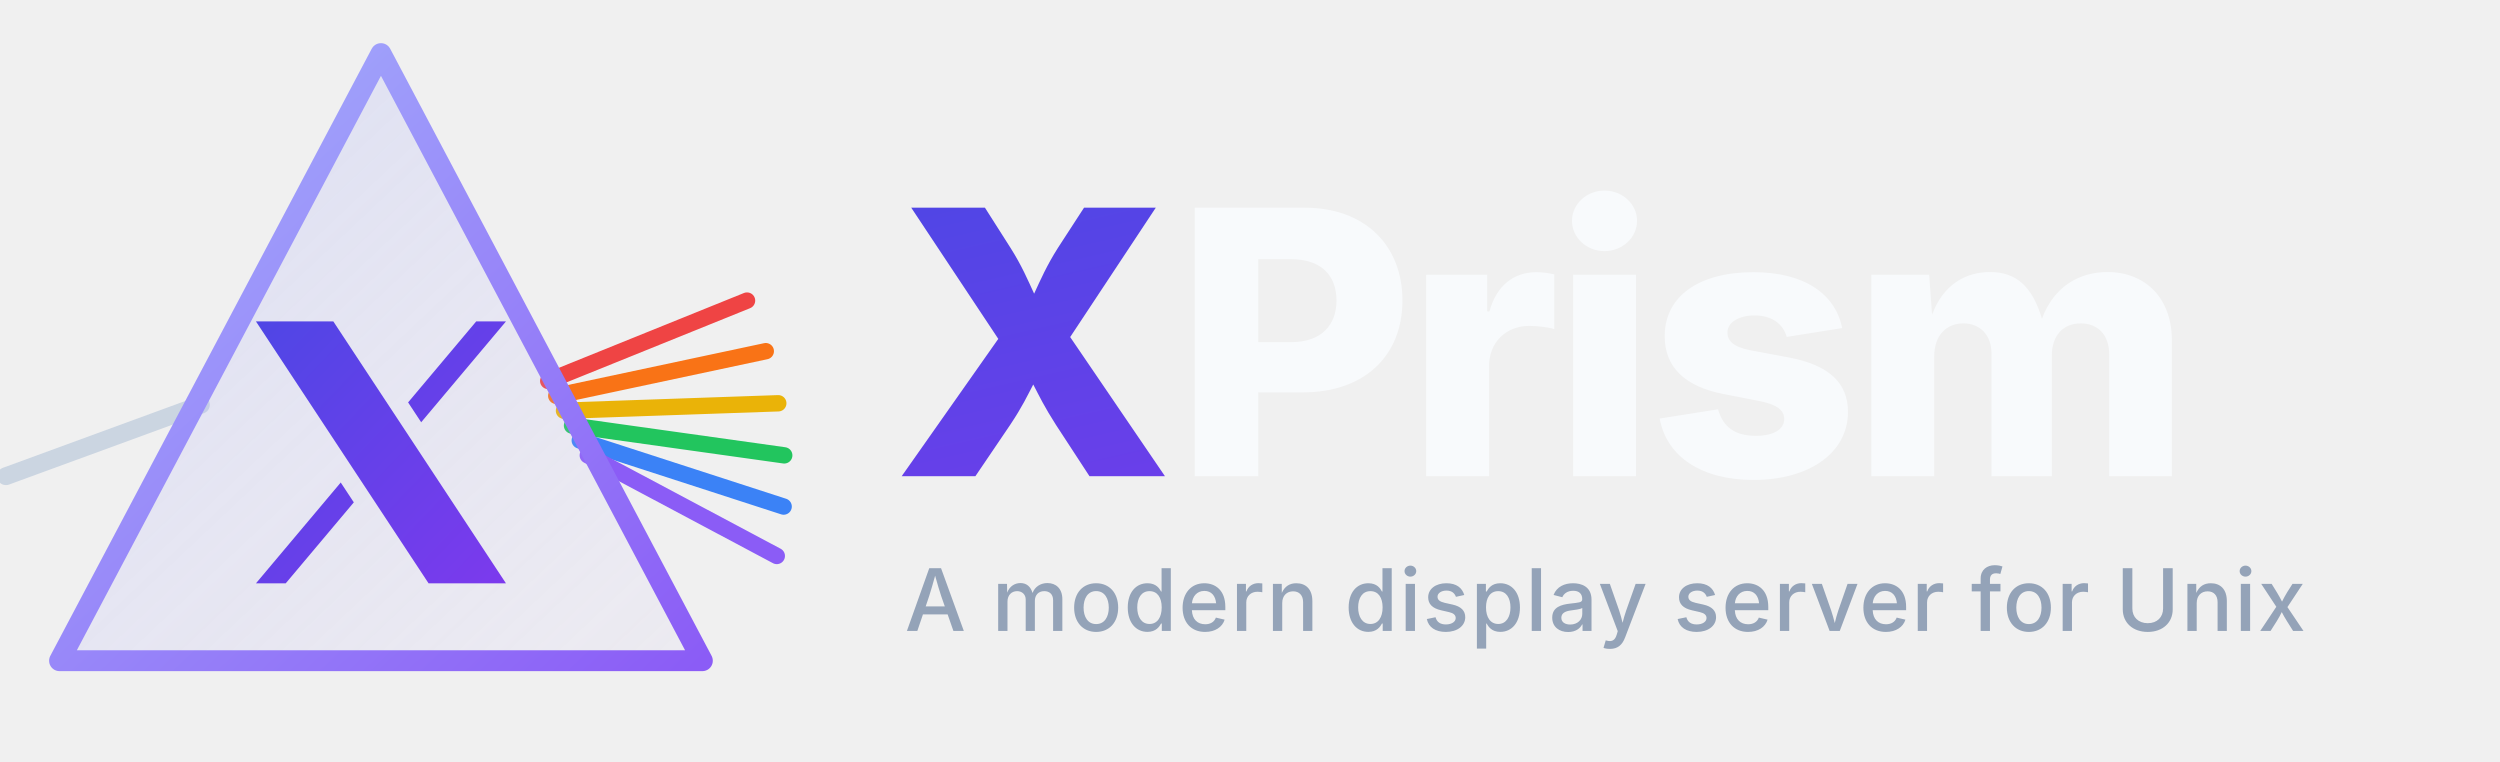
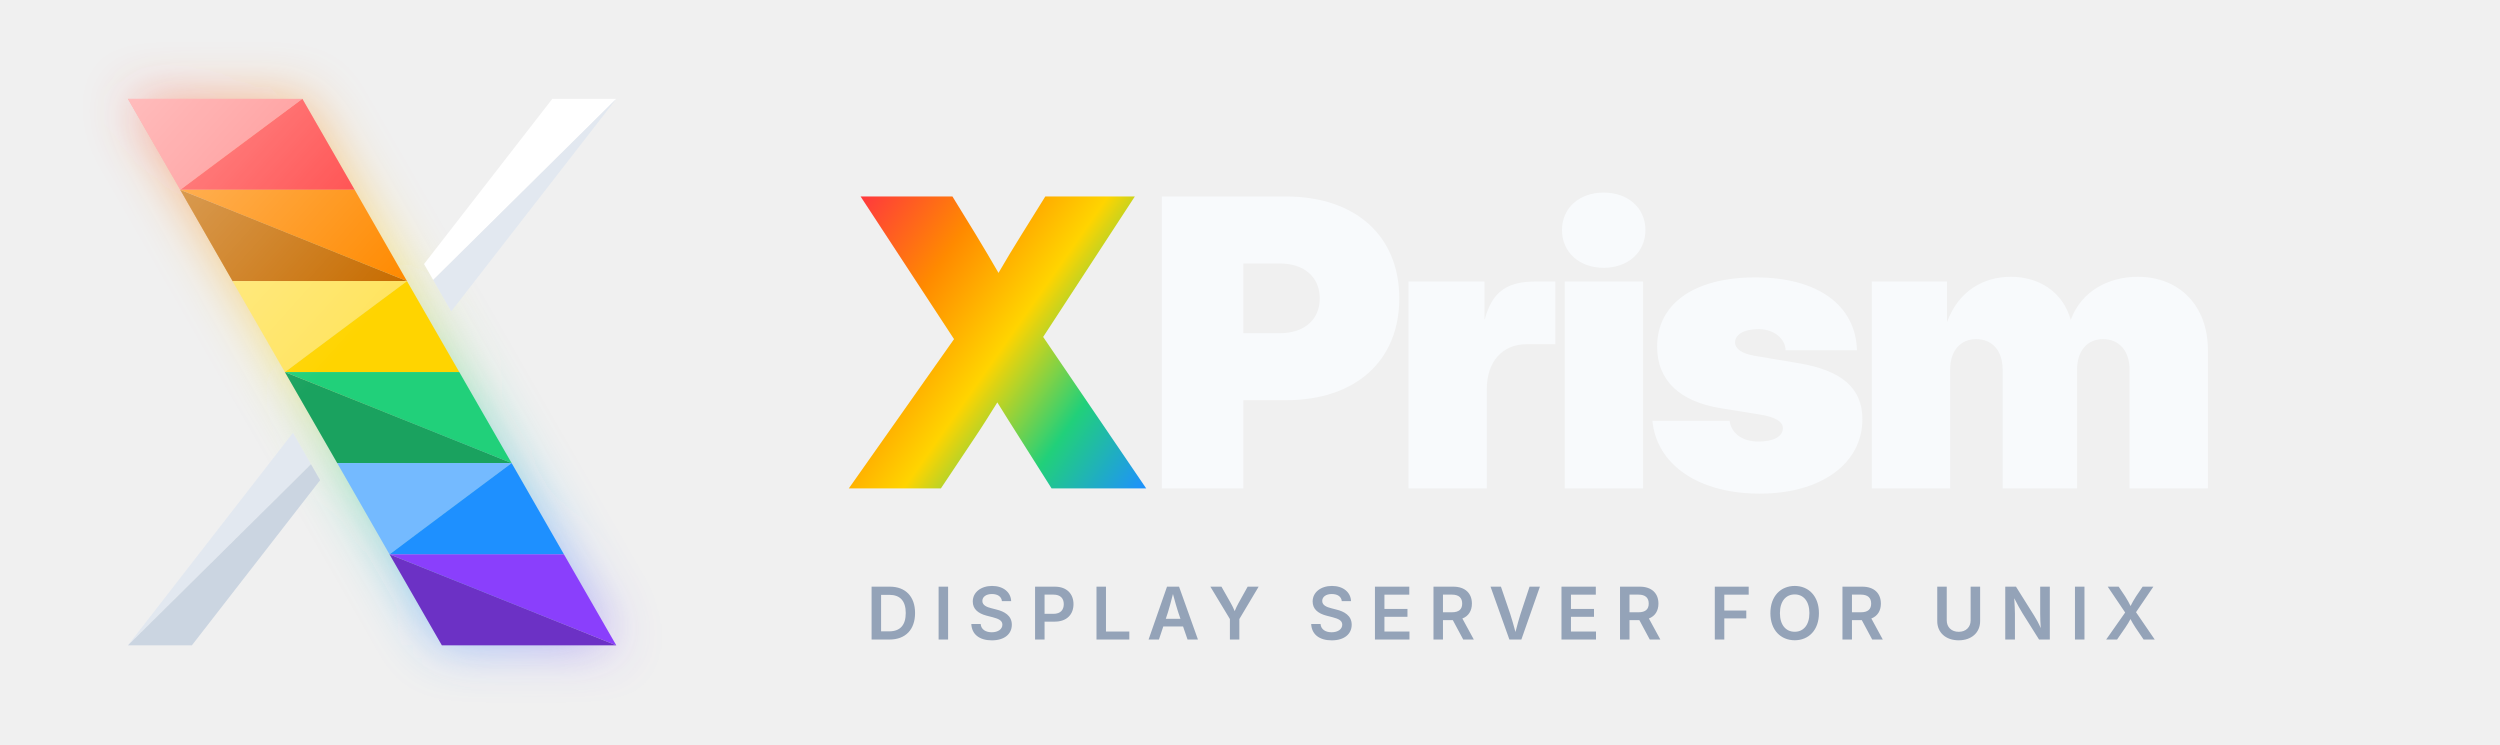
- <svg xmlns="http://www.w3.org/2000/svg" viewBox="0 0 840 256" width="840" height="256">
+ <svg xmlns="http://www.w3.org/2000/svg" viewBox="0 0 860 256" width="860" height="256">
  <defs>
-     <linearGradient id="glass" x1="0" y1="0" x2="1" y2="1">
-       <stop offset="0" stop-color="#a5b4fc" stop-opacity="0.28" />
-       <stop offset="1" stop-color="#c4b5fd" stop-opacity="0.08" />
+     <mask id="cutw">
+       <rect x="-10" y="-10" width="280" height="280" fill="#fff" />
+       <polygon points="44.0,34.0 104.0,34.0 212.0,222.0 152.0,222.0" fill="#000" stroke="#000" stroke-width="16" stroke-linejoin="round" />
+     </mask>
+     <linearGradient id="sheenw" x1="0" y1="0" x2="1" y2="1">
+       <stop offset="0" stop-color="#fff" stop-opacity="0.45" />
+       <stop offset="0.45" stop-color="#fff" stop-opacity="0" />
    </linearGradient>
-     <linearGradient id="edge" x1="0" y1="0" x2="1" y2="1">
-       <stop offset="0" stop-color="#a5b4fc" />
-       <stop offset="1" stop-color="#8b5cf6" />
+     <filter id="gloww" x="-40%" y="-40%" width="180%" height="180%">
+       <feGaussianBlur stdDeviation="9" />
+     </filter>
+     <linearGradient id="specw" x1="44" y1="34" x2="212" y2="222" gradientUnits="userSpaceOnUse">
+       <stop offset="0.00" stop-color="#ff3b3b" />
+       <stop offset="0.20" stop-color="#ff8a00" />
+       <stop offset="0.40" stop-color="#ffd400" />
+       <stop offset="0.60" stop-color="#21d07a" />
+       <stop offset="0.80" stop-color="#1e90ff" />
+       <stop offset="1.00" stop-color="#8a3ffc" />
    </linearGradient>
-     <linearGradient id="ink" x1="0" y1="0" x2="1" y2="1">
-       <stop offset="0" stop-color="#4f46e5" />
-       <stop offset="1" stop-color="#7c3aed" />
+   </defs>
+   <polygon points="44.0,34.0 104.0,34.0 212.0,222.0 152.0,222.0" fill="url(#specw)" opacity="0.45" filter="url(#gloww)" />
+   <g mask="url(#cutw)">
+     <polygon points="190.0,34.0 212.0,34.0 117.0,128.0" fill="#ffffff" />
+     <polygon points="212.0,34.0 139.0,128.0 117.0,128.0" fill="#e2e8f0" />
+     <polygon points="117.0,128.0 139.0,128.0 44.0,222.0" fill="#e2e8f0" />
+     <polygon points="139.0,128.0 66.0,222.0 44.0,222.0" fill="#cbd5e1" />
+   </g>
+   <g>
+     <polygon points="44.0,34.0 104.0,34.0 62.0,65.3" fill="#ff8585" />
+     <polygon points="104.0,34.0 122.0,65.3 62.0,65.3" fill="#ff3b3b" />
+     <polygon points="62.0,65.3 122.0,65.3 140.0,96.7" fill="#ff8a00" />
+     <polygon points="62.0,65.3 140.0,96.7 80.0,96.7" fill="#c76c00" />
+     <polygon points="80.0,96.7 140.0,96.7 98.0,128.0" fill="#ffe461" />
+     <polygon points="140.0,96.7 158.0,128.0 98.0,128.0" fill="#ffd400" />
+     <polygon points="98.0,128.0 158.0,128.0 176.0,159.3" fill="#21d07a" />
+     <polygon points="98.0,128.0 176.0,159.3 116.0,159.3" fill="#1aa25f" />
+     <polygon points="116.0,159.3 176.0,159.3 134.0,190.7" fill="#74baff" />
+     <polygon points="176.0,159.3 194.0,190.7 134.0,190.7" fill="#1e90ff" />
+     <polygon points="134.0,190.7 194.0,190.7 212.0,222.0" fill="#8a3ffc" />
+     <polygon points="134.0,190.7 212.0,222.0 152.0,222.0" fill="#6c31c5" />
+   </g>
+   <polygon points="44.0,34.0 104.0,34.0 212.0,222.0 152.0,222.0" fill="url(#sheenw)" />
+   <defs>
+     <linearGradient id="wm" x1="296" y1="70" x2="436" y2="168" gradientUnits="userSpaceOnUse">
+       <stop offset="0.00" stop-color="#ff3b3b" />
+       <stop offset="0.20" stop-color="#ff8a00" />
+       <stop offset="0.40" stop-color="#ffd400" />
+       <stop offset="0.60" stop-color="#21d07a" />
+       <stop offset="0.80" stop-color="#1e90ff" />
+       <stop offset="1.00" stop-color="#8a3ffc" />
    </linearGradient>
-     <mask id="cut">
-       <rect width="264" height="256" fill="#fff" />
-       <polygon points="86,108 112,108 170,196 144,196" fill="#000" stroke="#000" stroke-width="12" stroke-linejoin="round" />
-     </mask>
  </defs>
-   <line x1="2" y1="160" x2="67.5" y2="136" stroke="#cbd5e1" stroke-width="6" stroke-linecap="round" />
-   <g stroke-linecap="round" stroke-width="5.5">
-     <line x1="184.2" y1="128.0" x2="251.0" y2="101.0" stroke="#ef4444" />
-     <line x1="186.9" y1="133.0" x2="257.3" y2="118.0" stroke="#f97316" />
-     <line x1="189.5" y1="138.0" x2="261.5" y2="135.5" stroke="#eab308" />
-     <line x1="192.2" y1="143.0" x2="263.5" y2="153.0" stroke="#22c55e" />
-     <line x1="194.8" y1="148.0" x2="263.3" y2="170.2" stroke="#3b82f6" />
-     <line x1="197.5" y1="153.0" x2="261.0" y2="186.8" stroke="#8b5cf6" />
-   </g>
-   <path d="M128 18 L236 222 L20 222 Z" fill="url(#glass)" stroke="url(#edge)" stroke-width="7" stroke-linejoin="round" />
-   <polygon points="160,108 170,108 96,196 86,196" fill="url(#ink)" mask="url(#cut)" />
-   <polygon points="86,108 112,108 170,196 144,196" fill="url(#ink)" />
-   <text x="300" y="160" font-family="Inter" font-weight="800" font-size="124" letter-spacing="-3" fill="#f8fafc">
-     <tspan fill="url(#ink)">X</tspan>Prism</text>
-   <text x="304" y="212" font-family="Inter" font-weight="500" font-size="29" letter-spacing="0.5" fill="#94a3b8">A modern display server for Unix</text>
+   <text x="292" y="168" font-family="Inter Display" font-weight="900" font-size="138" letter-spacing="-5" fill="#f8fafc">
+     <tspan fill="url(#wm)">X</tspan>Prism</text>
+   <text x="298" y="220" font-family="Inter" font-weight="600" font-size="25" letter-spacing="5" fill="#94a3b8">DISPLAY SERVER FOR UNIX</text>
</svg>
